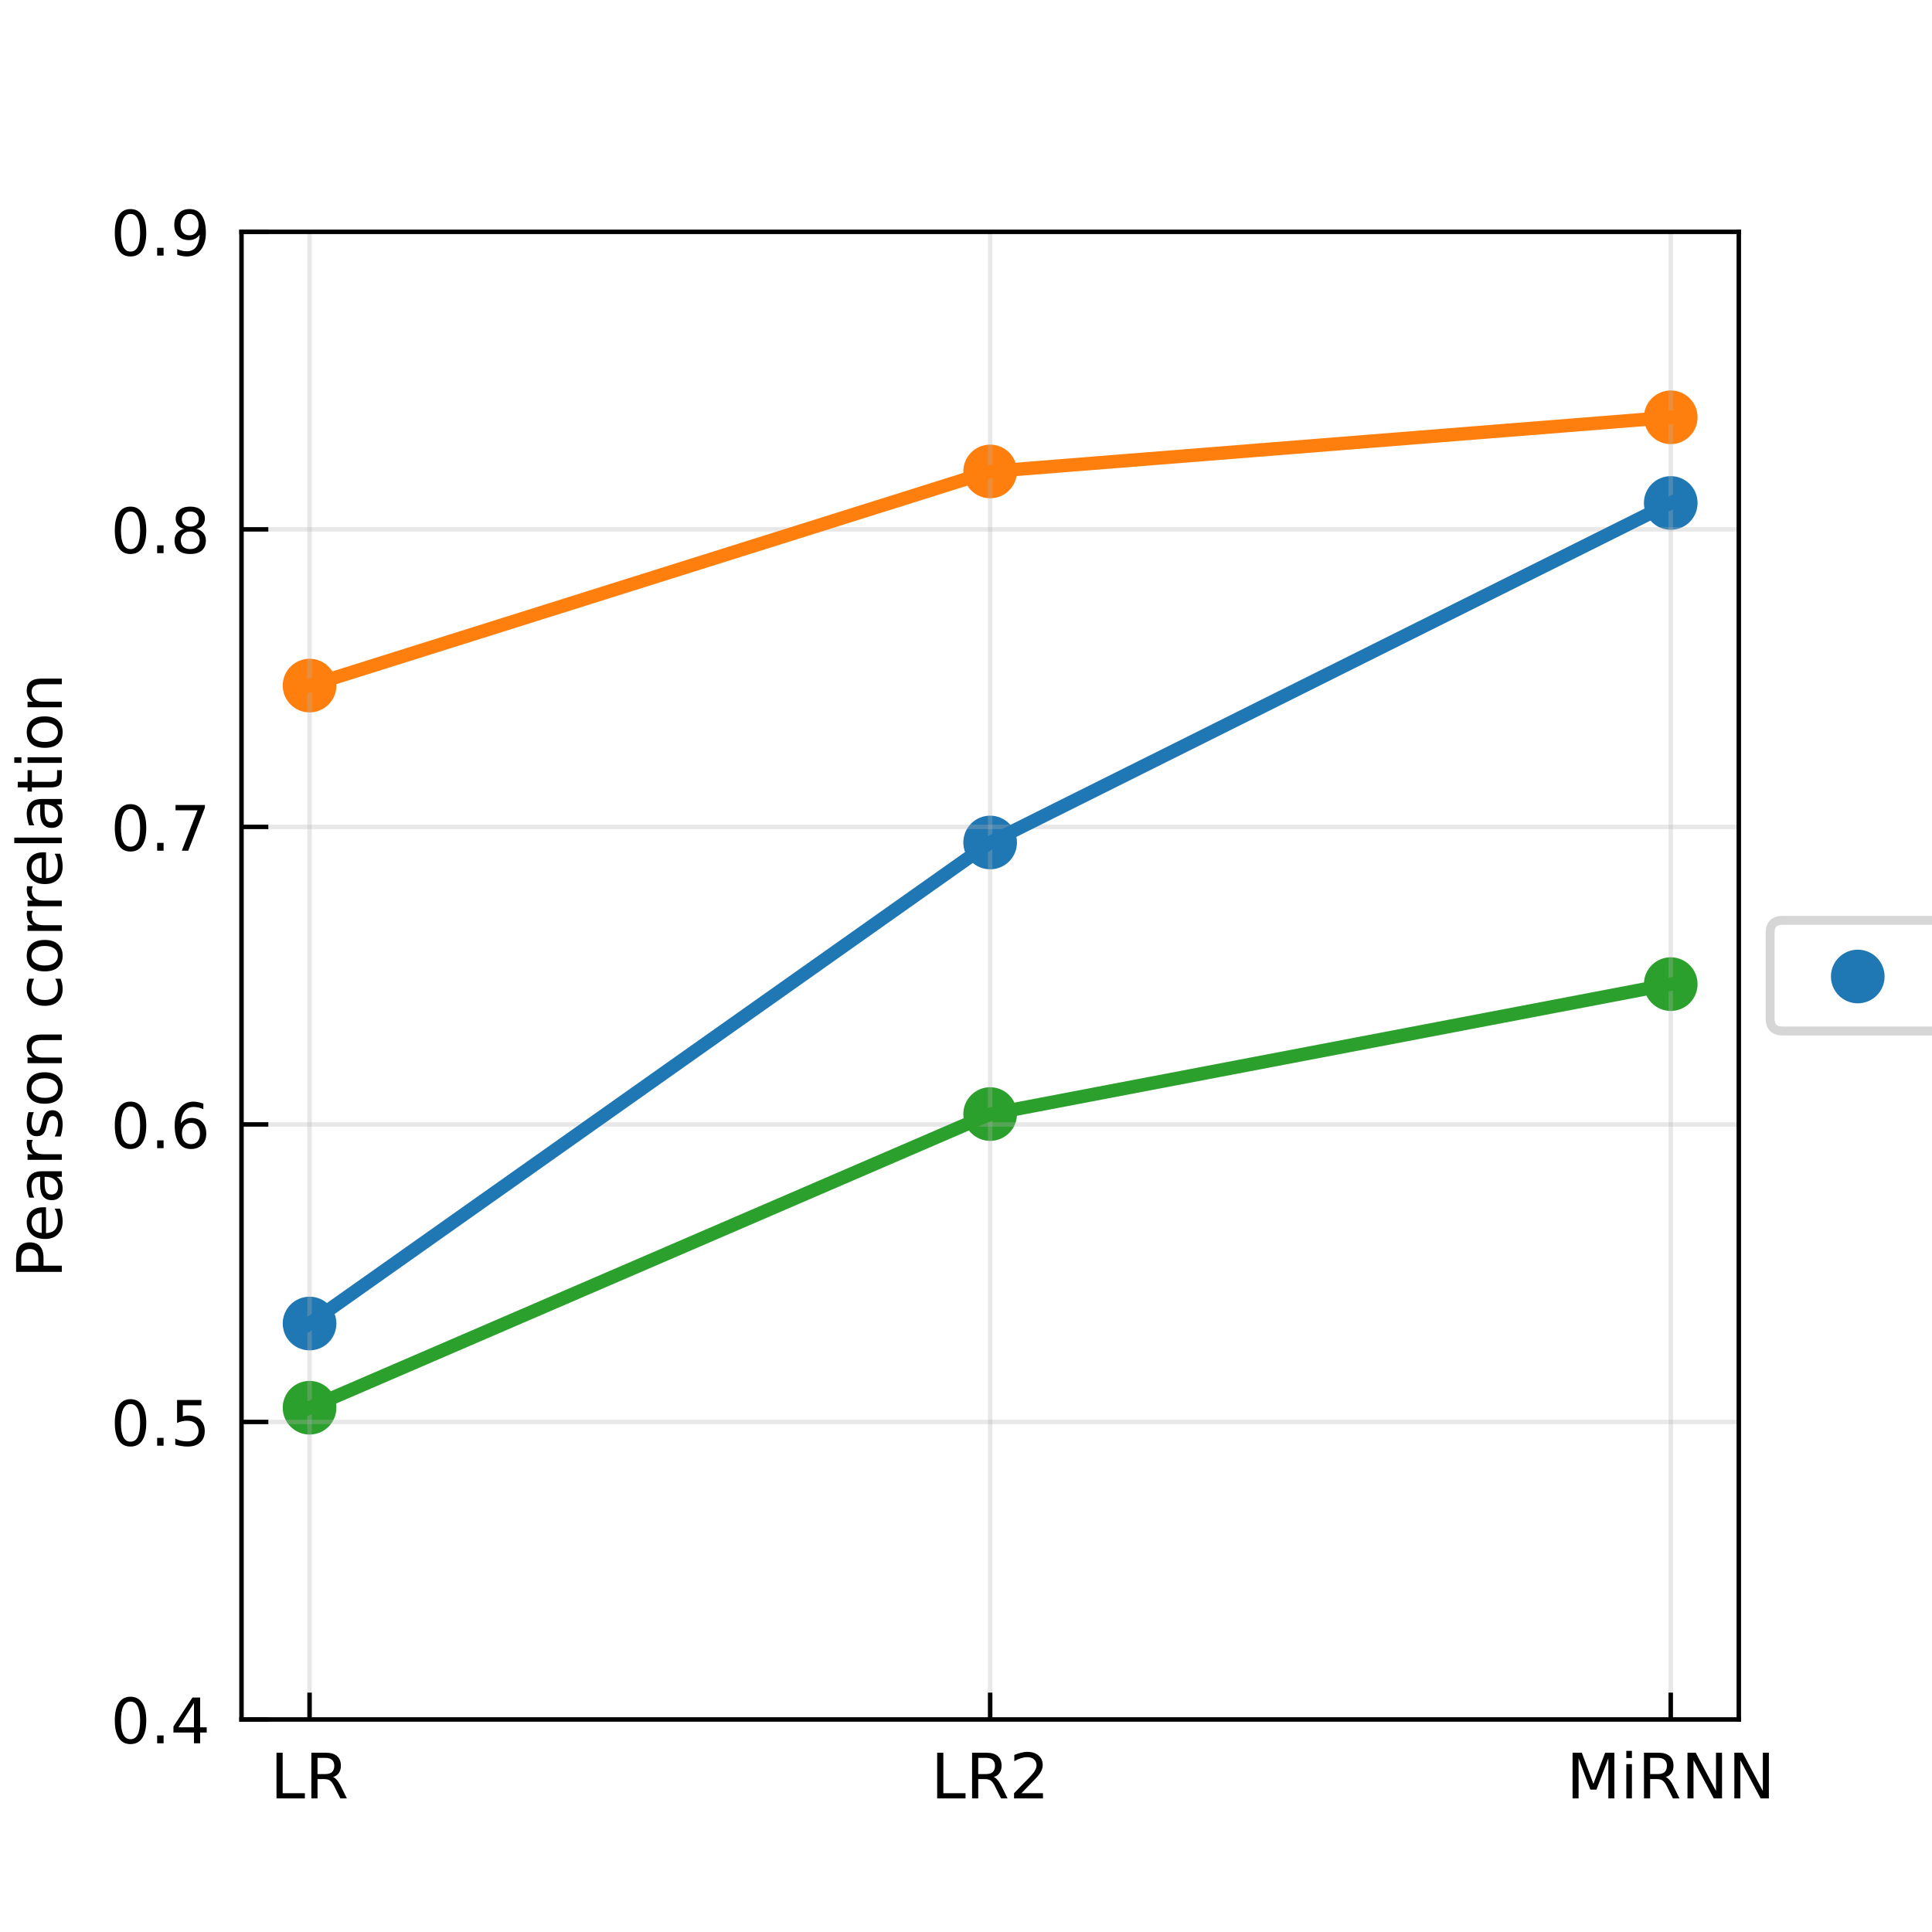
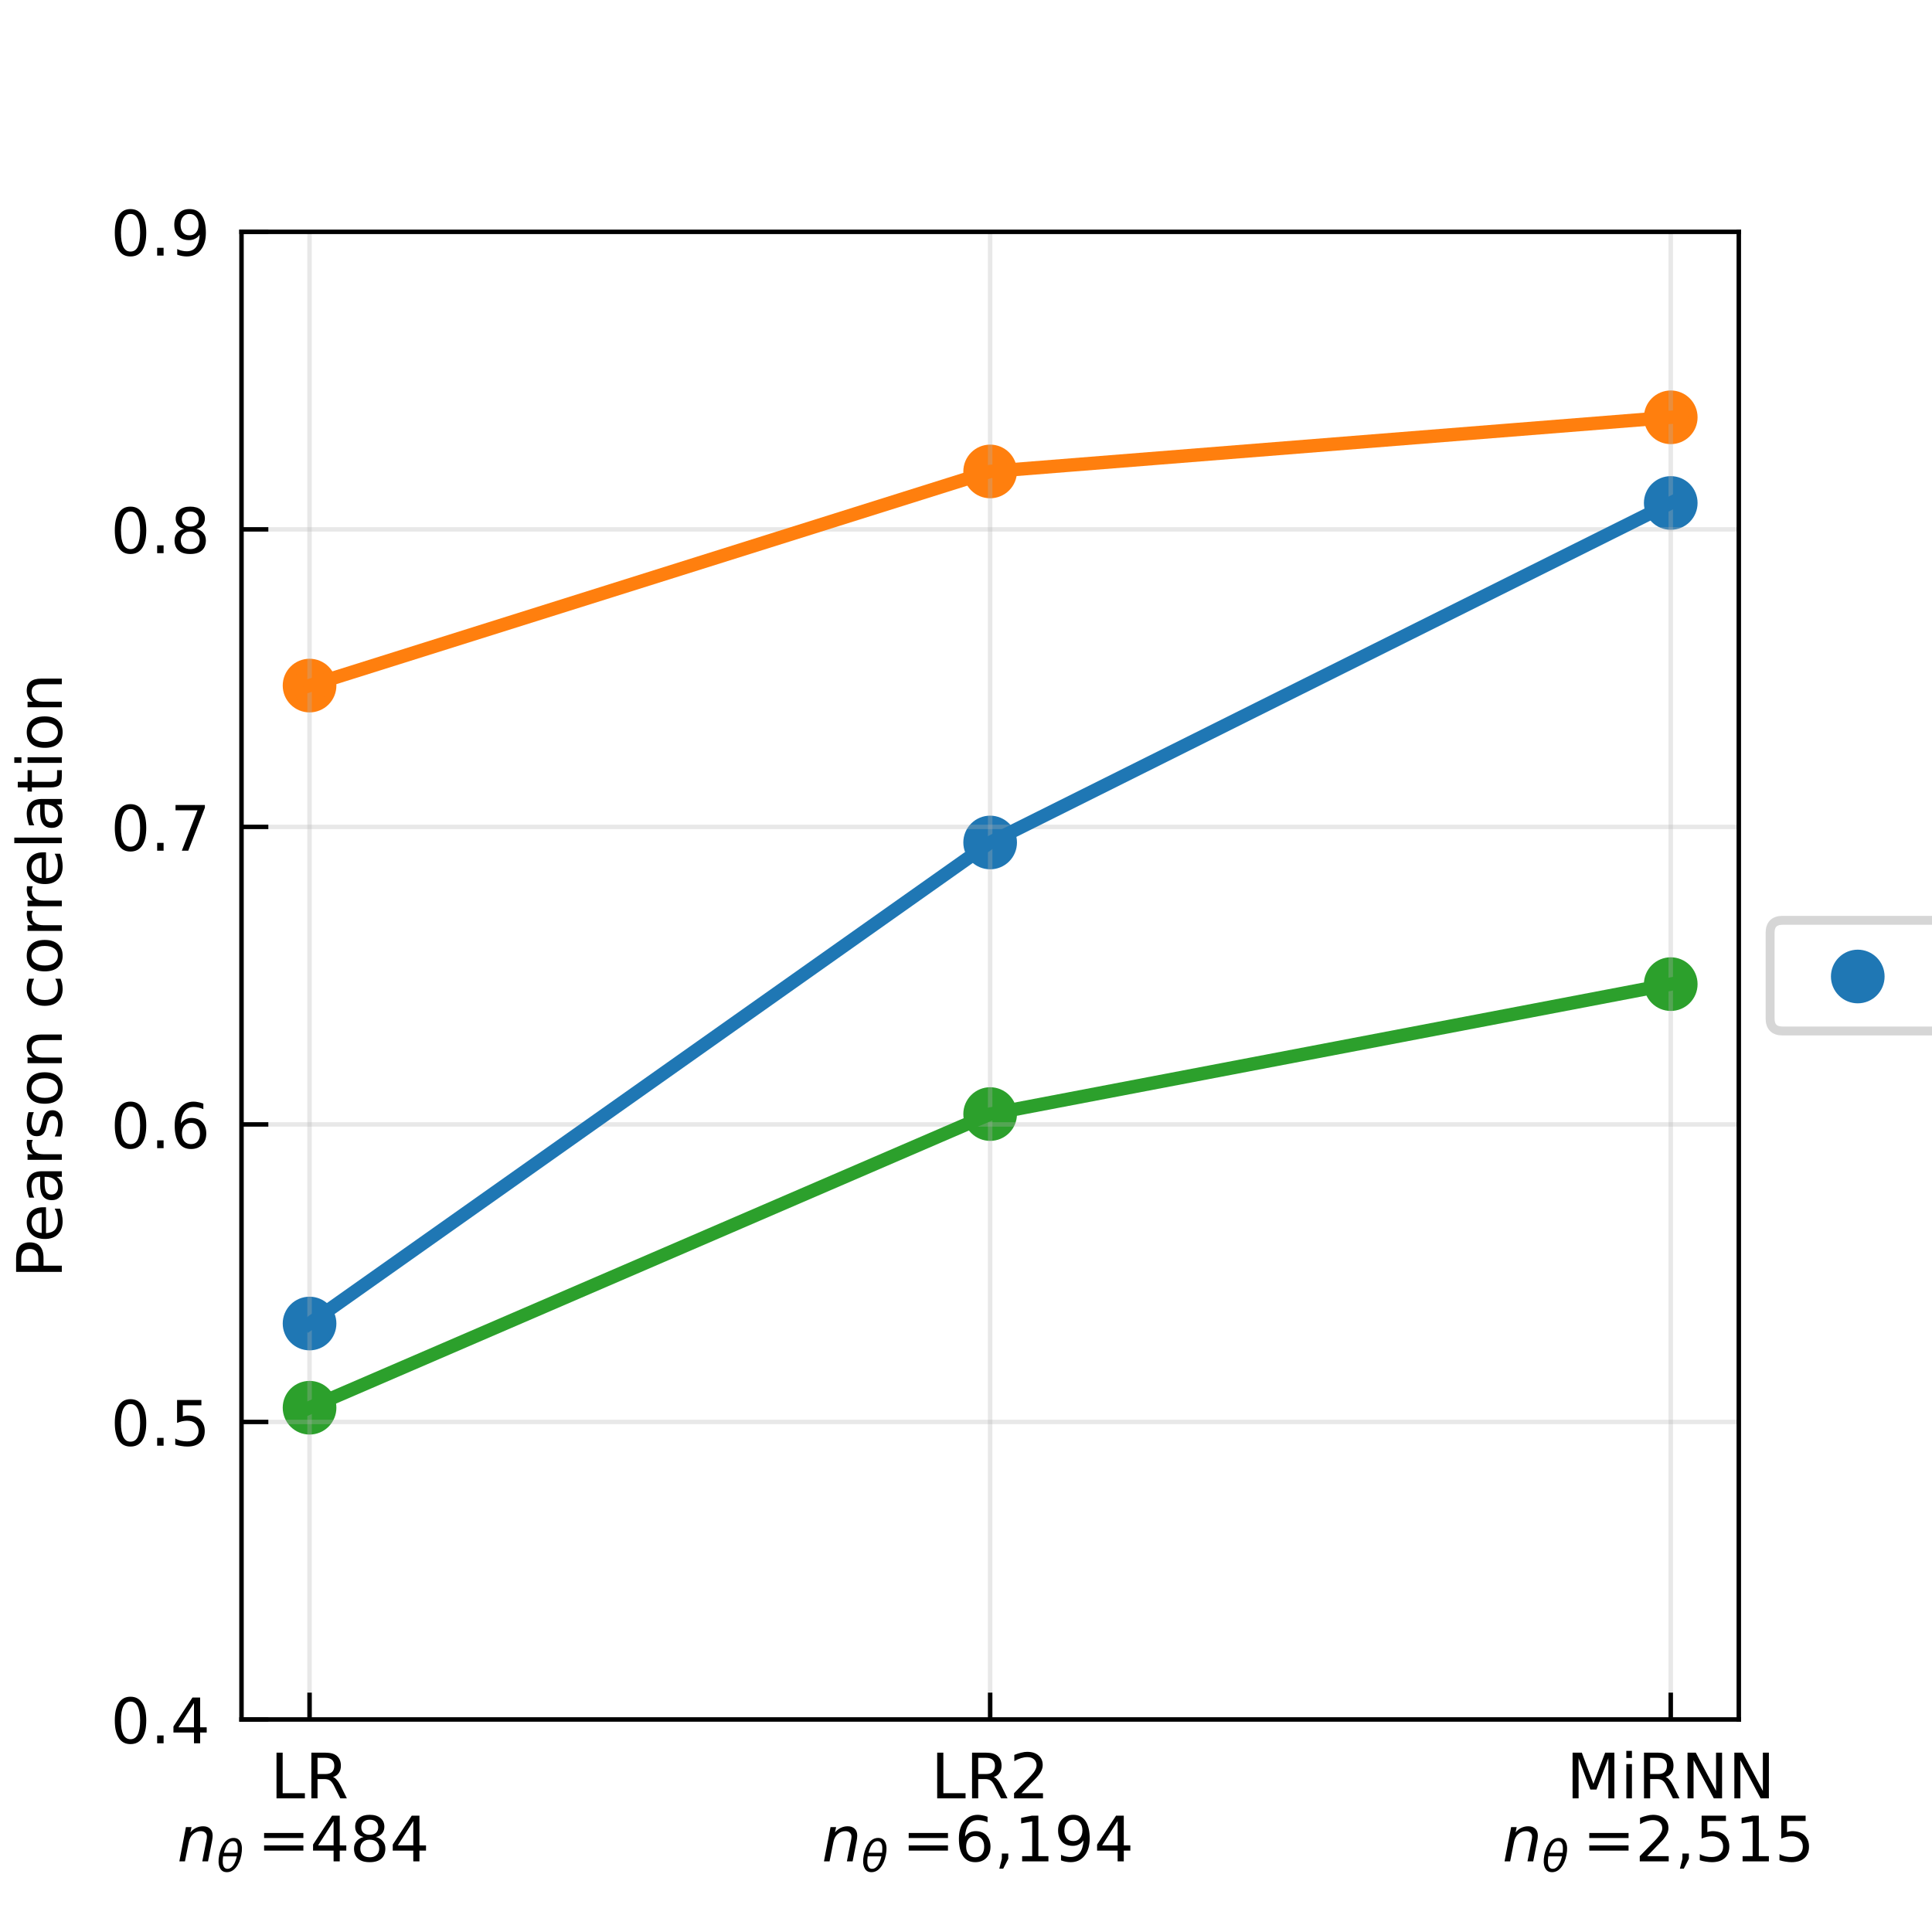
<svg xmlns="http://www.w3.org/2000/svg" xmlns:xlink="http://www.w3.org/1999/xlink" width="216pt" height="216pt" viewBox="0 0 216 216" version="1.1">
  <defs>
    <style type="text/css">*{stroke-linejoin: round; stroke-linecap: butt}</style>
  </defs>
  <g id="figure_1">
    <g id="patch_1">
      <path d="M 0 216  L 216 216  L 216 0  L 0 0  z " style="fill: #ffffff" />
    </g>
    <g id="axes_1">
      <g id="patch_2">
        <path d="M 27 192.24  L 194.4 192.24  L 194.4 25.92  L 27 25.92  z " style="fill: #ffffff" />
      </g>
      <g id="PathCollection_1">
        <defs>
-           <path id="m463cdd78ca" d="M 0 2.5  C 0.663 2.5 1.299 2.237 1.768 1.768  C 2.237 1.299 2.5 0.663 2.5 0  C 2.5 -0.663 2.237 -1.299 1.768 -1.768  C 1.299 -2.237 0.663 -2.5 0 -2.5  C -0.663 -2.5 -1.299 -2.237 -1.768 -1.768  C -2.237 -1.299 -2.5 -0.663 -2.5 0  C -2.5 0.663 -2.237 1.299 -1.768 1.768  C -1.299 2.237 -0.663 2.5 0 2.5  z " style="stroke: #1f77b4" />
+           <path id="mdd922afe4f" d="M 0 2.5  C 0.663 2.5 1.299 2.237 1.768 1.768  C 2.237 1.299 2.5 0.663 2.5 0  C 2.5 -0.663 2.237 -1.299 1.768 -1.768  C 1.299 -2.237 0.663 -2.5 0 -2.5  C -0.663 -2.5 -1.299 -2.237 -1.768 -1.768  C -2.237 -1.299 -2.5 -0.663 -2.5 0  C -2.5 0.663 -2.237 1.299 -1.768 1.768  C -1.299 2.237 -0.663 2.5 0 2.5  z " style="stroke: #1f77b4" />
        </defs>
-         <g clip-path="url(#pd61ac88130)">
-           <use xlink:href="#m463cdd78ca" x="34.609" y="147.971" style="fill: #1f77b4; stroke: #1f77b4" />
-           <use xlink:href="#m463cdd78ca" x="110.7" y="94.191" style="fill: #1f77b4; stroke: #1f77b4" />
-           <use xlink:href="#m463cdd78ca" x="186.791" y="56.233" style="fill: #1f77b4; stroke: #1f77b4" />
+         <g clip-path="url(#p187d22223d)">
+           <use xlink:href="#mdd922afe4f" x="34.609" y="147.971" style="fill: #1f77b4; stroke: #1f77b4" />
+           <use xlink:href="#mdd922afe4f" x="110.7" y="94.191" style="fill: #1f77b4; stroke: #1f77b4" />
+           <use xlink:href="#mdd922afe4f" x="186.791" y="56.233" style="fill: #1f77b4; stroke: #1f77b4" />
        </g>
      </g>
      <g id="PathCollection_2">
        <defs>
-           <path id="m898e2571d9" d="M 0 2.5  C 0.663 2.5 1.299 2.237 1.768 1.768  C 2.237 1.299 2.5 0.663 2.5 0  C 2.5 -0.663 2.237 -1.299 1.768 -1.768  C 1.299 -2.237 0.663 -2.5 0 -2.5  C -0.663 -2.5 -1.299 -2.237 -1.768 -1.768  C -2.237 -1.299 -2.5 -0.663 -2.5 0  C -2.5 0.663 -2.237 1.299 -1.768 1.768  C -1.299 2.237 -0.663 2.5 0 2.5  z " style="stroke: #ff7f0e" />
+           <path id="mec5a9978f3" d="M 0 2.5  C 0.663 2.5 1.299 2.237 1.768 1.768  C 2.237 1.299 2.5 0.663 2.5 0  C 2.5 -0.663 2.237 -1.299 1.768 -1.768  C 1.299 -2.237 0.663 -2.5 0 -2.5  C -0.663 -2.5 -1.299 -2.237 -1.768 -1.768  C -2.237 -1.299 -2.5 -0.663 -2.5 0  C -2.5 0.663 -2.237 1.299 -1.768 1.768  C -1.299 2.237 -0.663 2.5 0 2.5  z " style="stroke: #ff7f0e" />
        </defs>
-         <g clip-path="url(#pd61ac88130)">
-           <use xlink:href="#m898e2571d9" x="34.609" y="76.648" style="fill: #ff7f0e; stroke: #ff7f0e" />
-           <use xlink:href="#m898e2571d9" x="110.7" y="52.708" style="fill: #ff7f0e; stroke: #ff7f0e" />
-           <use xlink:href="#m898e2571d9" x="186.791" y="46.655" style="fill: #ff7f0e; stroke: #ff7f0e" />
+         <g clip-path="url(#p187d22223d)">
+           <use xlink:href="#mec5a9978f3" x="34.609" y="76.648" style="fill: #ff7f0e; stroke: #ff7f0e" />
+           <use xlink:href="#mec5a9978f3" x="110.7" y="52.708" style="fill: #ff7f0e; stroke: #ff7f0e" />
+           <use xlink:href="#mec5a9978f3" x="186.791" y="46.655" style="fill: #ff7f0e; stroke: #ff7f0e" />
        </g>
      </g>
      <g id="PathCollection_3">
        <defs>
-           <path id="ma88706a009" d="M 0 2.5  C 0.663 2.5 1.299 2.237 1.768 1.768  C 2.237 1.299 2.5 0.663 2.5 0  C 2.5 -0.663 2.237 -1.299 1.768 -1.768  C 1.299 -2.237 0.663 -2.5 0 -2.5  C -0.663 -2.5 -1.299 -2.237 -1.768 -1.768  C -2.237 -1.299 -2.5 -0.663 -2.5 0  C -2.5 0.663 -2.237 1.299 -1.768 1.768  C -1.299 2.237 -0.663 2.5 0 2.5  z " style="stroke: #2ca02c" />
+           <path id="me853712563" d="M 0 2.5  C 0.663 2.5 1.299 2.237 1.768 1.768  C 2.237 1.299 2.5 0.663 2.5 0  C 2.5 -0.663 2.237 -1.299 1.768 -1.768  C 1.299 -2.237 0.663 -2.5 0 -2.5  C -0.663 -2.5 -1.299 -2.237 -1.768 -1.768  C -2.237 -1.299 -2.5 -0.663 -2.5 0  C -2.5 0.663 -2.237 1.299 -1.768 1.768  C -1.299 2.237 -0.663 2.5 0 2.5  z " style="stroke: #2ca02c" />
        </defs>
-         <g clip-path="url(#pd61ac88130)">
-           <use xlink:href="#ma88706a009" x="34.609" y="157.385" style="fill: #2ca02c; stroke: #2ca02c" />
-           <use xlink:href="#ma88706a009" x="110.7" y="124.553" style="fill: #2ca02c; stroke: #2ca02c" />
-           <use xlink:href="#ma88706a009" x="186.791" y="110.026" style="fill: #2ca02c; stroke: #2ca02c" />
+         <g clip-path="url(#p187d22223d)">
+           <use xlink:href="#me853712563" x="34.609" y="157.385" style="fill: #2ca02c; stroke: #2ca02c" />
+           <use xlink:href="#me853712563" x="110.7" y="124.553" style="fill: #2ca02c; stroke: #2ca02c" />
+           <use xlink:href="#me853712563" x="186.791" y="110.026" style="fill: #2ca02c; stroke: #2ca02c" />
        </g>
      </g>
      <g id="matplotlib.axis_1">
        <g id="xtick_1">
          <g id="line2d_1">
-             <path d="M 34.609 192.24  L 34.609 25.92  " clip-path="url(#pd61ac88130)" style="fill: none; stroke: #b0b0b0; stroke-opacity: 0.3; stroke-width: 0.5; stroke-linecap: square" />
+             <path d="M 34.609 192.24  L 34.609 25.92  " clip-path="url(#p187d22223d)" style="fill: none; stroke: #b0b0b0; stroke-opacity: 0.3; stroke-width: 0.5; stroke-linecap: square" />
          </g>
          <g id="line2d_2">
            <defs>
-               <path id="m173cd543b0" d="M 0 0  L 0 -3  " style="stroke: #000000; stroke-width: 0.5" />
+               <path id="meed0939539" d="M 0 0  L 0 -3  " style="stroke: #000000; stroke-width: 0.5" />
            </defs>
            <g>
-               <use xlink:href="#m173cd543b0" x="34.609" y="192.24" style="stroke: #000000; stroke-width: 0.5" />
+               <use xlink:href="#meed0939539" x="34.609" y="192.24" style="stroke: #000000; stroke-width: 0.5" />
            </g>
          </g>
          <g id="text_1">
-             <text style="font: 7px 'DejaVu Sans', 'Bitstream Vera Sans', 'Computer Modern Sans Serif', 'Lucida Grande', 'Verdana', 'Geneva', 'Lucid', 'Arial', 'Helvetica', 'Avant Garde', sans-serif; text-anchor: middle" x="34.609" y="201.059" transform="rotate(-0 34.60909 201.0589)">LR</text>
+             <text style="font: 7px 'DejaVu Sans', 'Bitstream Vera Sans', 'Computer Modern Sans Serif', 'Lucida Grande', 'Verdana', 'Geneva', 'Lucid', 'Arial', 'Helvetica', 'Avant Garde', sans-serif" transform="translate(30.22698 201.0589)">LR</text>
+             <g transform="translate(19.80409 208.8974)">
+               <text>
+                 <tspan style="font: oblique 7px 'DejaVu Sans'" x="0" y="-0.797">n</tspan>
+                 <tspan style="font: oblique 4.9px 'DejaVu Sans'" x="4.437" y="0.352">θ</tspan>
+                 <tspan style="font: 7px 'DejaVu Sans'" x="8.99 16.219 20.672 25.126" y="-0.797">=484</tspan>
+               </text>
+             </g>
          </g>
        </g>
        <g id="xtick_2">
          <g id="line2d_3">
-             <path d="M 110.7 192.24  L 110.7 25.92  " clip-path="url(#pd61ac88130)" style="fill: none; stroke: #b0b0b0; stroke-opacity: 0.3; stroke-width: 0.5; stroke-linecap: square" />
+             <path d="M 110.7 192.24  L 110.7 25.92  " clip-path="url(#p187d22223d)" style="fill: none; stroke: #b0b0b0; stroke-opacity: 0.3; stroke-width: 0.5; stroke-linecap: square" />
          </g>
          <g id="line2d_4">
            <g>
-               <use xlink:href="#m173cd543b0" x="110.7" y="192.24" style="stroke: #000000; stroke-width: 0.5" />
+               <use xlink:href="#meed0939539" x="110.7" y="192.24" style="stroke: #000000; stroke-width: 0.5" />
            </g>
          </g>
          <g id="text_2">
-             <text style="font: 7px 'DejaVu Sans', 'Bitstream Vera Sans', 'Computer Modern Sans Serif', 'Lucida Grande', 'Verdana', 'Geneva', 'Lucid', 'Arial', 'Helvetica', 'Avant Garde', sans-serif; text-anchor: middle" x="110.7" y="201.059" transform="rotate(-0 110.7 201.0589)">LR2</text>
+             <text style="font: 7px 'DejaVu Sans', 'Bitstream Vera Sans', 'Computer Modern Sans Serif', 'Lucida Grande', 'Verdana', 'Geneva', 'Lucid', 'Arial', 'Helvetica', 'Avant Garde', sans-serif" transform="translate(104.091 201.0589)">LR2</text>
+             <g transform="translate(91.87 208.8974)">
+               <text>
+                 <tspan style="font: oblique 7px 'DejaVu Sans'" x="0" y="-0.797">n</tspan>
+                 <tspan style="font: oblique 4.9px 'DejaVu Sans'" x="4.437" y="0.352">θ</tspan>
+                 <tspan style="font: 7px 'DejaVu Sans'" x="8.99 16.219 20.672 24.261 28.715 33.168" y="-0.797">=6,194</tspan>
+               </text>
+             </g>
          </g>
        </g>
        <g id="xtick_3">
          <g id="line2d_5">
-             <path d="M 186.791 192.24  L 186.791 25.92  " clip-path="url(#pd61ac88130)" style="fill: none; stroke: #b0b0b0; stroke-opacity: 0.3; stroke-width: 0.5; stroke-linecap: square" />
+             <path d="M 186.791 192.24  L 186.791 25.92  " clip-path="url(#p187d22223d)" style="fill: none; stroke: #b0b0b0; stroke-opacity: 0.3; stroke-width: 0.5; stroke-linecap: square" />
          </g>
          <g id="line2d_6">
            <g>
-               <use xlink:href="#m173cd543b0" x="186.791" y="192.24" style="stroke: #000000; stroke-width: 0.5" />
+               <use xlink:href="#meed0939539" x="186.791" y="192.24" style="stroke: #000000; stroke-width: 0.5" />
            </g>
          </g>
          <g id="text_3">
-             <text style="font: 7px 'DejaVu Sans', 'Bitstream Vera Sans', 'Computer Modern Sans Serif', 'Lucida Grande', 'Verdana', 'Geneva', 'Lucid', 'Arial', 'Helvetica', 'Avant Garde', sans-serif; text-anchor: middle" x="186.791" y="201.059" transform="rotate(-0 186.7909 201.0589)">MiRNN</text>
+             <text style="font: 7px 'DejaVu Sans', 'Bitstream Vera Sans', 'Computer Modern Sans Serif', 'Lucida Grande', 'Verdana', 'Geneva', 'Lucid', 'Arial', 'Helvetica', 'Avant Garde', sans-serif" transform="translate(175.1299 201.0589)">MiRNN</text>
+             <g transform="translate(167.9609 208.8974)">
+               <text>
+                 <tspan style="font: oblique 7px 'DejaVu Sans'" x="0" y="-0.797">n</tspan>
+                 <tspan style="font: oblique 4.9px 'DejaVu Sans'" x="4.437" y="0.352">θ</tspan>
+                 <tspan style="font: 7px 'DejaVu Sans'" x="8.99 16.219 20.672 24.261 28.715 33.168" y="-0.797">=2,515</tspan>
+               </text>
+             </g>
          </g>
        </g>
      </g>
      <g id="matplotlib.axis_2">
        <g id="ytick_1">
          <g id="line2d_7">
-             <path d="M 27 192.24  L 194.4 192.24  " clip-path="url(#pd61ac88130)" style="fill: none; stroke: #b0b0b0; stroke-opacity: 0.3; stroke-width: 0.5; stroke-linecap: square" />
+             <path d="M 27 192.24  L 194.4 192.24  " clip-path="url(#p187d22223d)" style="fill: none; stroke: #b0b0b0; stroke-opacity: 0.3; stroke-width: 0.5; stroke-linecap: square" />
          </g>
          <g id="line2d_8">
            <defs>
-               <path id="mca3aa376b4" d="M 0 0  L 3 0  " style="stroke: #000000; stroke-width: 0.5" />
+               <path id="m293dc5ce97" d="M 0 0  L 3 0  " style="stroke: #000000; stroke-width: 0.5" />
            </defs>
            <g>
-               <use xlink:href="#mca3aa376b4" x="27" y="192.24" style="stroke: #000000; stroke-width: 0.5" />
+               <use xlink:href="#m293dc5ce97" x="27" y="192.24" style="stroke: #000000; stroke-width: 0.5" />
            </g>
          </g>
          <g id="text_4">
            <text style="font: 7px 'DejaVu Sans', 'Bitstream Vera Sans', 'Computer Modern Sans Serif', 'Lucida Grande', 'Verdana', 'Geneva', 'Lucid', 'Arial', 'Helvetica', 'Avant Garde', sans-serif; text-anchor: end" x="23.5" y="194.899" transform="rotate(-0 23.5 194.8995)">0.4</text>
          </g>
        </g>
        <g id="ytick_2">
          <g id="line2d_9">
-             <path d="M 27 158.976  L 194.4 158.976  " clip-path="url(#pd61ac88130)" style="fill: none; stroke: #b0b0b0; stroke-opacity: 0.3; stroke-width: 0.5; stroke-linecap: square" />
+             <path d="M 27 158.976  L 194.4 158.976  " clip-path="url(#p187d22223d)" style="fill: none; stroke: #b0b0b0; stroke-opacity: 0.3; stroke-width: 0.5; stroke-linecap: square" />
          </g>
          <g id="line2d_10">
            <g>
-               <use xlink:href="#mca3aa376b4" x="27" y="158.976" style="stroke: #000000; stroke-width: 0.5" />
+               <use xlink:href="#m293dc5ce97" x="27" y="158.976" style="stroke: #000000; stroke-width: 0.5" />
            </g>
          </g>
          <g id="text_5">
            <text style="font: 7px 'DejaVu Sans', 'Bitstream Vera Sans', 'Computer Modern Sans Serif', 'Lucida Grande', 'Verdana', 'Geneva', 'Lucid', 'Arial', 'Helvetica', 'Avant Garde', sans-serif; text-anchor: end" x="23.5" y="161.635" transform="rotate(-0 23.5 161.6355)">0.5</text>
          </g>
        </g>
        <g id="ytick_3">
          <g id="line2d_11">
-             <path d="M 27 125.712  L 194.4 125.712  " clip-path="url(#pd61ac88130)" style="fill: none; stroke: #b0b0b0; stroke-opacity: 0.3; stroke-width: 0.5; stroke-linecap: square" />
+             <path d="M 27 125.712  L 194.4 125.712  " clip-path="url(#p187d22223d)" style="fill: none; stroke: #b0b0b0; stroke-opacity: 0.3; stroke-width: 0.5; stroke-linecap: square" />
          </g>
          <g id="line2d_12">
            <g>
-               <use xlink:href="#mca3aa376b4" x="27" y="125.712" style="stroke: #000000; stroke-width: 0.5" />
+               <use xlink:href="#m293dc5ce97" x="27" y="125.712" style="stroke: #000000; stroke-width: 0.5" />
            </g>
          </g>
          <g id="text_6">
            <text style="font: 7px 'DejaVu Sans', 'Bitstream Vera Sans', 'Computer Modern Sans Serif', 'Lucida Grande', 'Verdana', 'Geneva', 'Lucid', 'Arial', 'Helvetica', 'Avant Garde', sans-serif; text-anchor: end" x="23.5" y="128.371" transform="rotate(-0 23.5 128.3715)">0.6</text>
          </g>
        </g>
        <g id="ytick_4">
          <g id="line2d_13">
-             <path d="M 27 92.448  L 194.4 92.448  " clip-path="url(#pd61ac88130)" style="fill: none; stroke: #b0b0b0; stroke-opacity: 0.3; stroke-width: 0.5; stroke-linecap: square" />
+             <path d="M 27 92.448  L 194.4 92.448  " clip-path="url(#p187d22223d)" style="fill: none; stroke: #b0b0b0; stroke-opacity: 0.3; stroke-width: 0.5; stroke-linecap: square" />
          </g>
          <g id="line2d_14">
            <g>
-               <use xlink:href="#mca3aa376b4" x="27" y="92.448" style="stroke: #000000; stroke-width: 0.5" />
+               <use xlink:href="#m293dc5ce97" x="27" y="92.448" style="stroke: #000000; stroke-width: 0.5" />
            </g>
          </g>
          <g id="text_7">
            <text style="font: 7px 'DejaVu Sans', 'Bitstream Vera Sans', 'Computer Modern Sans Serif', 'Lucida Grande', 'Verdana', 'Geneva', 'Lucid', 'Arial', 'Helvetica', 'Avant Garde', sans-serif; text-anchor: end" x="23.5" y="95.107" transform="rotate(-0 23.5 95.10745)">0.7</text>
          </g>
        </g>
        <g id="ytick_5">
          <g id="line2d_15">
-             <path d="M 27 59.184  L 194.4 59.184  " clip-path="url(#pd61ac88130)" style="fill: none; stroke: #b0b0b0; stroke-opacity: 0.3; stroke-width: 0.5; stroke-linecap: square" />
+             <path d="M 27 59.184  L 194.4 59.184  " clip-path="url(#p187d22223d)" style="fill: none; stroke: #b0b0b0; stroke-opacity: 0.3; stroke-width: 0.5; stroke-linecap: square" />
          </g>
          <g id="line2d_16">
            <g>
-               <use xlink:href="#mca3aa376b4" x="27" y="59.184" style="stroke: #000000; stroke-width: 0.5" />
+               <use xlink:href="#m293dc5ce97" x="27" y="59.184" style="stroke: #000000; stroke-width: 0.5" />
            </g>
          </g>
          <g id="text_8">
            <text style="font: 7px 'DejaVu Sans', 'Bitstream Vera Sans', 'Computer Modern Sans Serif', 'Lucida Grande', 'Verdana', 'Geneva', 'Lucid', 'Arial', 'Helvetica', 'Avant Garde', sans-serif; text-anchor: end" x="23.5" y="61.843" transform="rotate(-0 23.5 61.84345)">0.8</text>
          </g>
        </g>
        <g id="ytick_6">
          <g id="line2d_17">
-             <path d="M 27 25.92  L 194.4 25.92  " clip-path="url(#pd61ac88130)" style="fill: none; stroke: #b0b0b0; stroke-opacity: 0.3; stroke-width: 0.5; stroke-linecap: square" />
+             <path d="M 27 25.92  L 194.4 25.92  " clip-path="url(#p187d22223d)" style="fill: none; stroke: #b0b0b0; stroke-opacity: 0.3; stroke-width: 0.5; stroke-linecap: square" />
          </g>
          <g id="line2d_18">
            <g>
-               <use xlink:href="#mca3aa376b4" x="27" y="25.92" style="stroke: #000000; stroke-width: 0.5" />
+               <use xlink:href="#m293dc5ce97" x="27" y="25.92" style="stroke: #000000; stroke-width: 0.5" />
            </g>
          </g>
          <g id="text_9">
            <text style="font: 7px 'DejaVu Sans', 'Bitstream Vera Sans', 'Computer Modern Sans Serif', 'Lucida Grande', 'Verdana', 'Geneva', 'Lucid', 'Arial', 'Helvetica', 'Avant Garde', sans-serif; text-anchor: end" x="23.5" y="28.579" transform="rotate(-0 23.5 28.57945)">0.9</text>
          </g>
        </g>
        <g id="text_10">
          <text style="font: 7px 'DejaVu Sans', 'Bitstream Vera Sans', 'Computer Modern Sans Serif', 'Lucida Grande', 'Verdana', 'Geneva', 'Lucid', 'Arial', 'Helvetica', 'Avant Garde', sans-serif; text-anchor: middle" x="6.912" y="109.08" transform="rotate(-90 6.912031 109.08)">Pearson correlation</text>
        </g>
      </g>
      <g id="line2d_19">
-         <path d="M 34.609 147.971  L 110.7 94.191  L 186.791 56.233  " clip-path="url(#pd61ac88130)" style="fill: none; stroke: #1f77b4; stroke-width: 1.5; stroke-linecap: square" />
+         <path d="M 34.609 147.971  L 110.7 94.191  L 186.791 56.233  " clip-path="url(#p187d22223d)" style="fill: none; stroke: #1f77b4; stroke-width: 1.5; stroke-linecap: square" />
      </g>
      <g id="line2d_20">
-         <path d="M 34.609 76.648  L 110.7 52.708  L 186.791 46.655  " clip-path="url(#pd61ac88130)" style="fill: none; stroke: #ff7f0e; stroke-width: 1.5; stroke-linecap: square" />
+         <path d="M 34.609 76.648  L 110.7 52.708  L 186.791 46.655  " clip-path="url(#p187d22223d)" style="fill: none; stroke: #ff7f0e; stroke-width: 1.5; stroke-linecap: square" />
      </g>
      <g id="line2d_21">
-         <path d="M 34.609 157.385  L 110.7 124.553  L 186.791 110.026  " clip-path="url(#pd61ac88130)" style="fill: none; stroke: #2ca02c; stroke-width: 1.5; stroke-linecap: square" />
+         <path d="M 34.609 157.385  L 110.7 124.553  L 186.791 110.026  " clip-path="url(#p187d22223d)" style="fill: none; stroke: #2ca02c; stroke-width: 1.5; stroke-linecap: square" />
      </g>
      <g id="patch_3">
        <path d="M 27 192.24  L 27 25.92  " style="fill: none; stroke: #000000; stroke-width: 0.5; stroke-linejoin: miter; stroke-linecap: square" />
      </g>
      <g id="patch_4">
        <path d="M 194.4 192.24  L 194.4 25.92  " style="fill: none; stroke: #000000; stroke-width: 0.5; stroke-linejoin: miter; stroke-linecap: square" />
      </g>
      <g id="patch_5">
        <path d="M 27 192.24  L 194.4 192.24  " style="fill: none; stroke: #000000; stroke-width: 0.5; stroke-linejoin: miter; stroke-linecap: square" />
      </g>
      <g id="patch_6">
        <path d="M 27 25.92  L 194.4 25.92  " style="fill: none; stroke: #000000; stroke-width: 0.5; stroke-linejoin: miter; stroke-linecap: square" />
      </g>
      <g id="legend_1">
        <g id="patch_7">
          <path d="M 199.3 115.267  L 336.577 115.267  Q 337.977 115.267 337.977 113.867  L 337.977 104.293  Q 337.977 102.893 336.577 102.893  L 199.3 102.893  Q 197.9 102.893 197.9 104.293  L 197.9 113.867  Q 197.9 115.267 199.3 115.267  z " style="fill: #ffffff; opacity: 0.8; stroke: #cccccc; stroke-linejoin: miter" />
        </g>
        <g id="PathCollection_4">
          <g>
-             <use xlink:href="#m463cdd78ca" x="207.7" y="109.174" style="fill: #1f77b4; stroke: #1f77b4" />
+             <use xlink:href="#mdd922afe4f" x="207.7" y="109.174" style="fill: #1f77b4; stroke: #1f77b4" />
          </g>
        </g>
        <g id="text_11">
          <text style="font: 7px 'DejaVu Sans', 'Bitstream Vera Sans', 'Computer Modern Sans Serif', 'Lucida Grande', 'Verdana', 'Geneva', 'Lucid', 'Arial', 'Helvetica', 'Avant Garde', sans-serif; text-anchor: start" x="215.4" y="111.012" transform="rotate(-0 215.4 111.0116)">Lactate</text>
        </g>
        <g id="PathCollection_5">
          <g>
-             <use xlink:href="#m898e2571d9" x="252.024" y="109.174" style="fill: #ff7f0e; stroke: #ff7f0e" />
+             <use xlink:href="#mec5a9978f3" x="252.024" y="109.174" style="fill: #ff7f0e; stroke: #ff7f0e" />
          </g>
        </g>
        <g id="text_12">
          <text style="font: 7px 'DejaVu Sans', 'Bitstream Vera Sans', 'Computer Modern Sans Serif', 'Lucida Grande', 'Verdana', 'Geneva', 'Lucid', 'Arial', 'Helvetica', 'Avant Garde', sans-serif; text-anchor: start" x="259.724" y="111.012" transform="rotate(-0 259.7242 111.0116)">Butyrate</text>
        </g>
        <g id="PathCollection_6">
          <g>
-             <use xlink:href="#ma88706a009" x="300.569" y="109.174" style="fill: #2ca02c; stroke: #2ca02c" />
+             <use xlink:href="#me853712563" x="300.569" y="109.174" style="fill: #2ca02c; stroke: #2ca02c" />
          </g>
        </g>
        <g id="text_13">
          <text style="font: 7px 'DejaVu Sans', 'Bitstream Vera Sans', 'Computer Modern Sans Serif', 'Lucida Grande', 'Verdana', 'Geneva', 'Lucid', 'Arial', 'Helvetica', 'Avant Garde', sans-serif; text-anchor: start" x="308.269" y="111.012" transform="rotate(-0 308.2692 111.0116)">Acetate</text>
        </g>
      </g>
    </g>
  </g>
  <defs>
-     <clipPath id="pd61ac88130">
+     <clipPath id="p187d22223d">
      <rect x="27" y="25.92" width="167.4" height="166.32" />
    </clipPath>
  </defs>
</svg>
